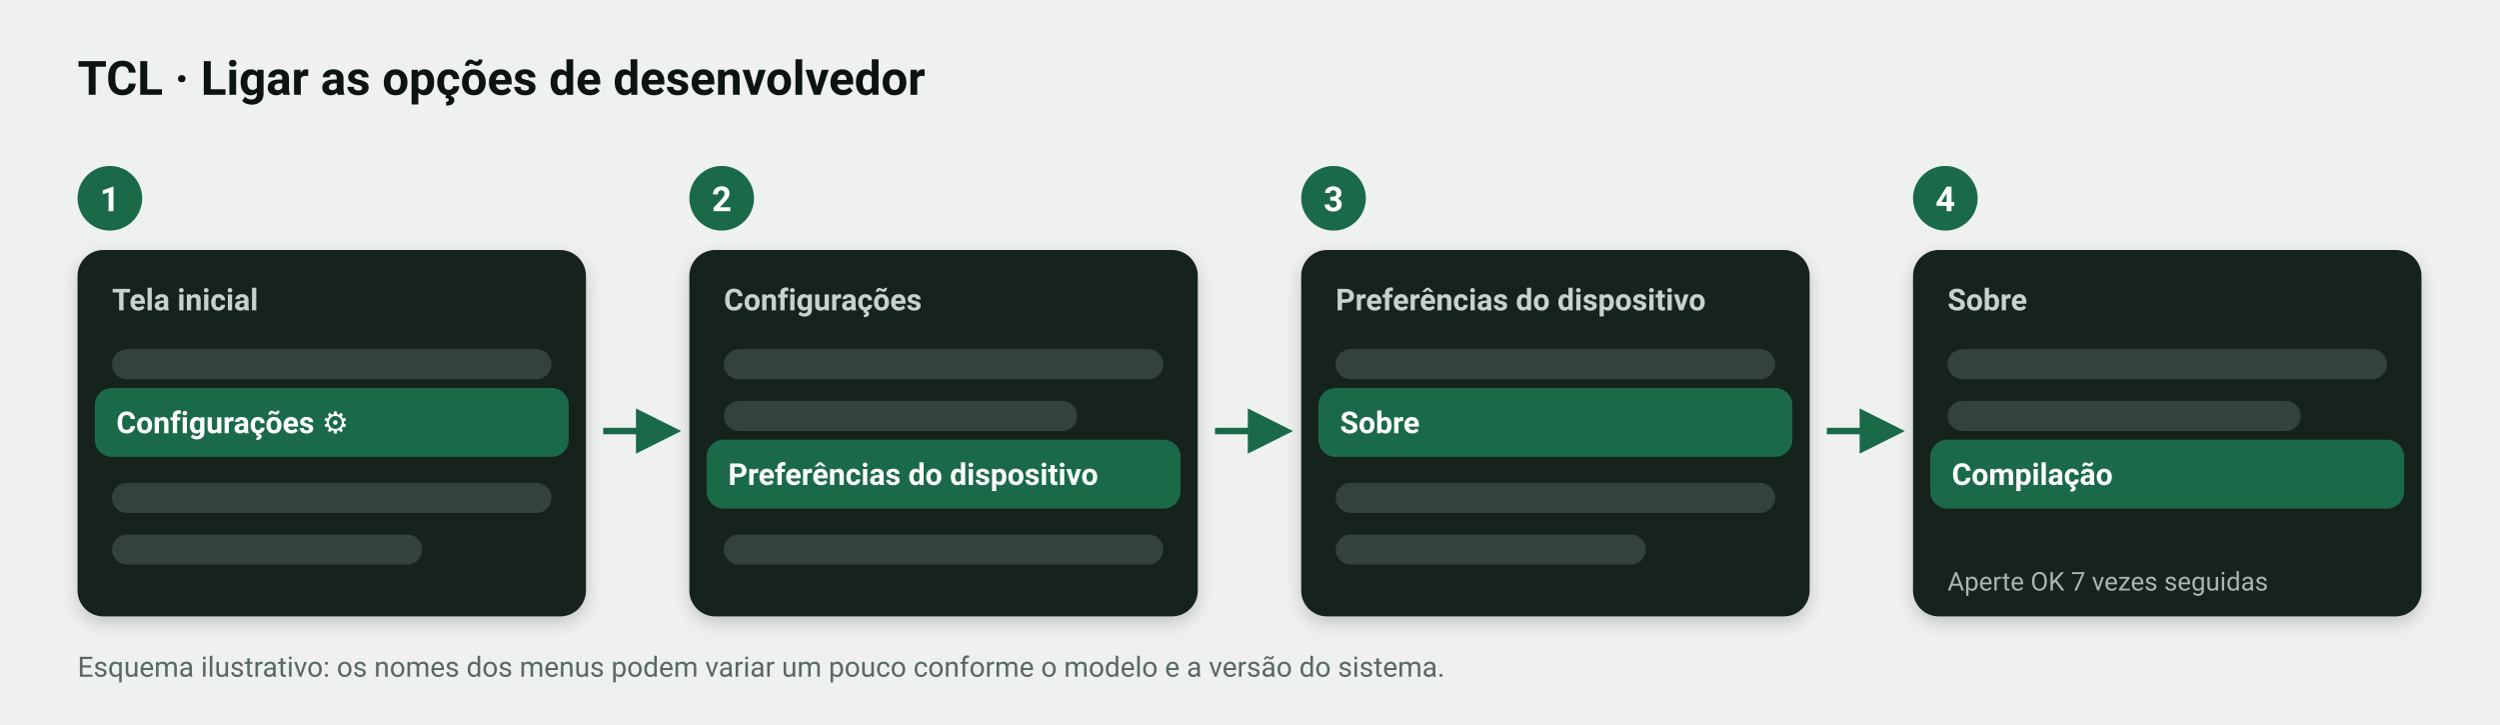
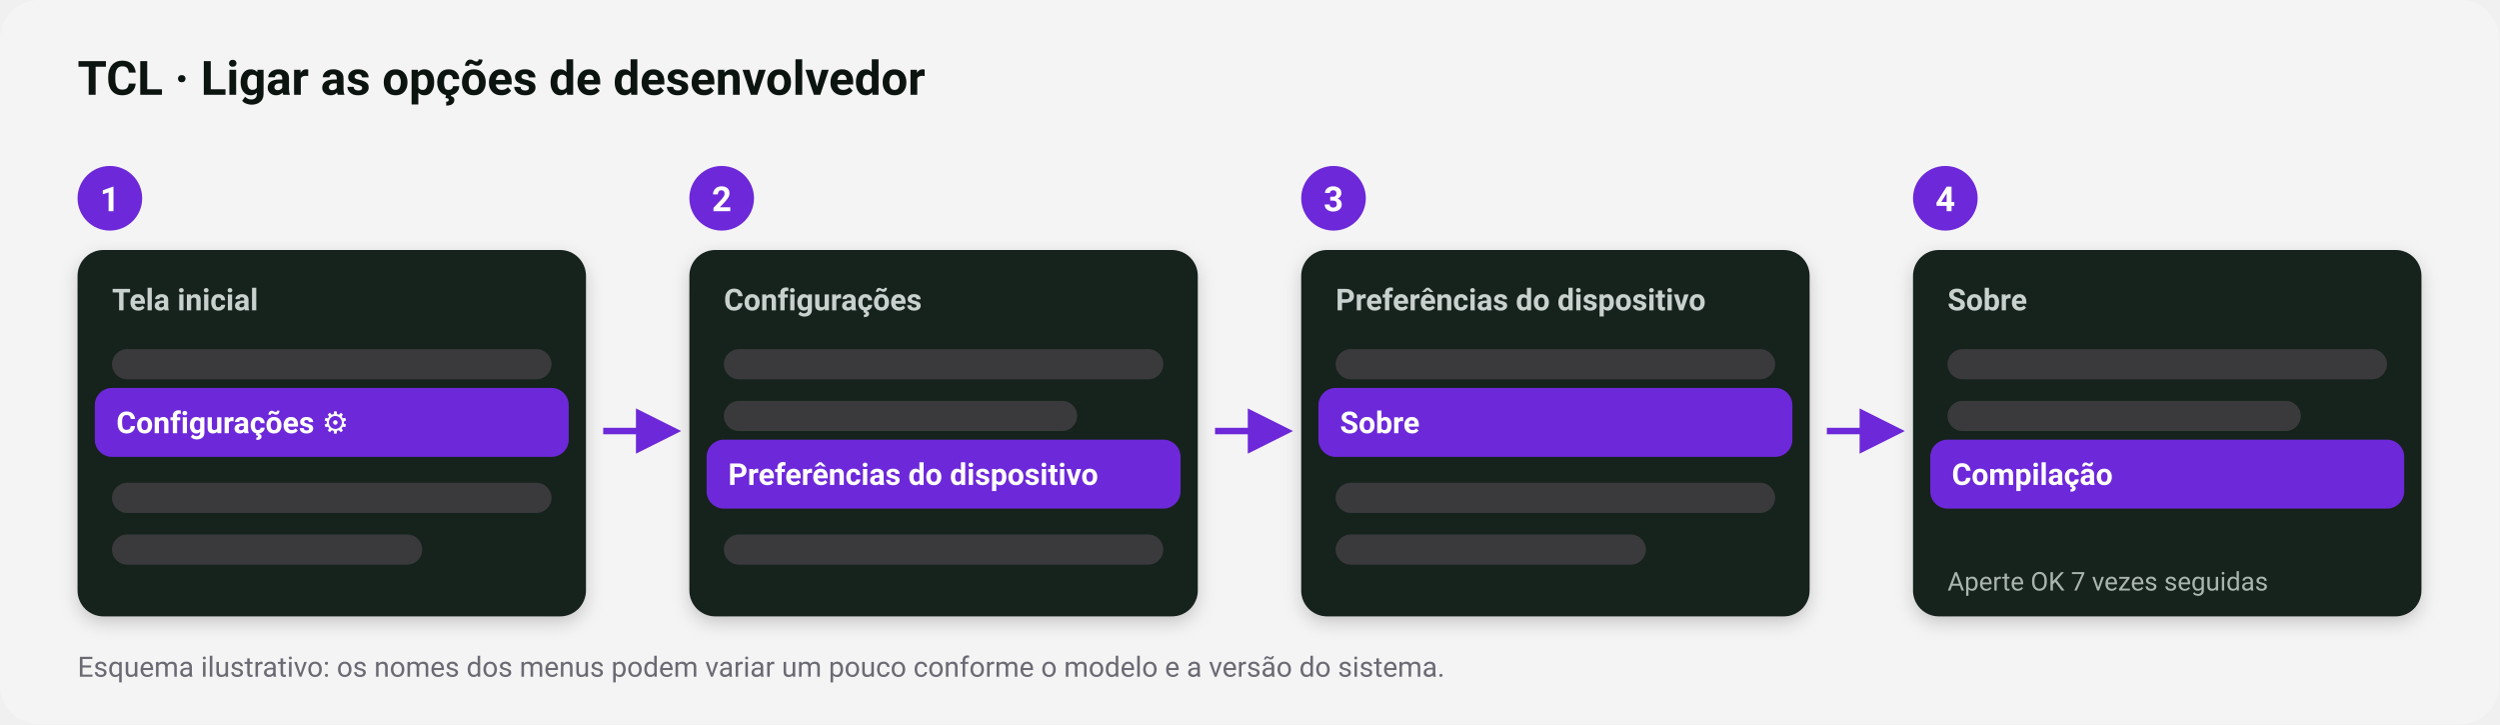
<svg xmlns="http://www.w3.org/2000/svg" viewBox="0 0 1160 336" width="1160" height="336" font-family="'Segoe UI', Roboto, 'Helvetica Neue', Arial, sans-serif">
  <defs>
    <marker id="arrow" viewBox="0 0 10 10" refX="8" refY="5" markerWidth="7" markerHeight="7" orient="auto-start-reverse">
-       <path d="M0 0 L10 5 L0 10 z" fill="#1a6a49" />
+       <path d="M0 0 L10 5 L0 10 z" fill="#6d28d9" />
    </marker>
    <filter id="shadow" x="-10%" y="-10%" width="130%" height="140%">
-       <feDropShadow dx="0" dy="3" stdDeviation="4" flood-color="#06120d" flood-opacity=".18" />
+       <feDropShadow dx="0" dy="3" stdDeviation="4" flood-color="#09090b" flood-opacity=".18" />
    </filter>
  </defs>
-   <rect width="1160" height="336" rx="18" fill="#eef1ef" />
+   <rect width="1160" height="336" rx="18" fill="#f4f4f5" />
  <text x="36" y="44" font-size="22" font-weight="700" fill="#0c1410" text-anchor="start">TCL · Ligar as opções de desenvolvedor</text>
-   <circle cx="51" cy="92" r="15" fill="#1a6a49" />
+   <circle cx="51" cy="92" r="15" fill="#6d28d9" />
  <text x="51" y="98" font-size="16" font-weight="700" fill="#ffffff" text-anchor="middle">1</text>
  <rect x="36" y="116" width="236" height="170" rx="12" fill="#16201c" filter="url(#shadow)" />
  <text x="52" y="144" font-size="14" font-weight="700" fill="#c9d1ce" text-anchor="start">Tela inicial</text>
-   <rect x="52" y="162" width="204" height="14" rx="7" fill="#33423c" />
-   <rect x="44" y="180" width="220" height="32" rx="8" fill="#1a6a49" />
+   <rect x="52" y="162" width="204" height="14" rx="7" fill="#3a3a3d" />
+   <rect x="44" y="180" width="220" height="32" rx="8" fill="#6d28d9" />
  <text x="54" y="201" font-size="14" font-weight="700" fill="#ffffff" text-anchor="start">Configurações  ⚙</text>
-   <rect x="52" y="224" width="204" height="14" rx="7" fill="#33423c" />
-   <rect x="52" y="248" width="144" height="14" rx="7" fill="#33423c" />
-   <line x1="280" y1="200" x2="312" y2="200" stroke="#1a6a49" stroke-width="3" marker-end="url(#arrow)" />
-   <circle cx="335" cy="92" r="15" fill="#1a6a49" />
+   <rect x="52" y="224" width="204" height="14" rx="7" fill="#3a3a3d" />
+   <rect x="52" y="248" width="144" height="14" rx="7" fill="#3a3a3d" />
+   <line x1="280" y1="200" x2="312" y2="200" stroke="#6d28d9" stroke-width="3" marker-end="url(#arrow)" />
+   <circle cx="335" cy="92" r="15" fill="#6d28d9" />
  <text x="335" y="98" font-size="16" font-weight="700" fill="#ffffff" text-anchor="middle">2</text>
  <rect x="320" y="116" width="236" height="170" rx="12" fill="#16201c" filter="url(#shadow)" />
  <text x="336" y="144" font-size="14" font-weight="700" fill="#c9d1ce" text-anchor="start">Configurações</text>
-   <rect x="336" y="162" width="204" height="14" rx="7" fill="#33423c" />
-   <rect x="336" y="186" width="164" height="14" rx="7" fill="#33423c" />
-   <rect x="328" y="204" width="220" height="32" rx="8" fill="#1a6a49" />
+   <rect x="336" y="162" width="204" height="14" rx="7" fill="#3a3a3d" />
+   <rect x="336" y="186" width="164" height="14" rx="7" fill="#3a3a3d" />
+   <rect x="328" y="204" width="220" height="32" rx="8" fill="#6d28d9" />
  <text x="338" y="225" font-size="14" font-weight="700" fill="#ffffff" text-anchor="start">Preferências do dispositivo</text>
-   <rect x="336" y="248" width="204" height="14" rx="7" fill="#33423c" />
-   <line x1="564" y1="200" x2="596" y2="200" stroke="#1a6a49" stroke-width="3" marker-end="url(#arrow)" />
-   <circle cx="619" cy="92" r="15" fill="#1a6a49" />
+   <rect x="336" y="248" width="204" height="14" rx="7" fill="#3a3a3d" />
+   <line x1="564" y1="200" x2="596" y2="200" stroke="#6d28d9" stroke-width="3" marker-end="url(#arrow)" />
+   <circle cx="619" cy="92" r="15" fill="#6d28d9" />
  <text x="619" y="98" font-size="16" font-weight="700" fill="#ffffff" text-anchor="middle">3</text>
  <rect x="604" y="116" width="236" height="170" rx="12" fill="#16201c" filter="url(#shadow)" />
  <text x="620" y="144" font-size="14" font-weight="700" fill="#c9d1ce" text-anchor="start">Preferências do dispositivo</text>
-   <rect x="620" y="162" width="204" height="14" rx="7" fill="#33423c" />
-   <rect x="612" y="180" width="220" height="32" rx="8" fill="#1a6a49" />
+   <rect x="620" y="162" width="204" height="14" rx="7" fill="#3a3a3d" />
+   <rect x="612" y="180" width="220" height="32" rx="8" fill="#6d28d9" />
  <text x="622" y="201" font-size="14" font-weight="700" fill="#ffffff" text-anchor="start">Sobre</text>
-   <rect x="620" y="224" width="204" height="14" rx="7" fill="#33423c" />
-   <rect x="620" y="248" width="144" height="14" rx="7" fill="#33423c" />
-   <line x1="848" y1="200" x2="880" y2="200" stroke="#1a6a49" stroke-width="3" marker-end="url(#arrow)" />
-   <circle cx="903" cy="92" r="15" fill="#1a6a49" />
+   <rect x="620" y="224" width="204" height="14" rx="7" fill="#3a3a3d" />
+   <rect x="620" y="248" width="144" height="14" rx="7" fill="#3a3a3d" />
+   <line x1="848" y1="200" x2="880" y2="200" stroke="#6d28d9" stroke-width="3" marker-end="url(#arrow)" />
+   <circle cx="903" cy="92" r="15" fill="#6d28d9" />
  <text x="903" y="98" font-size="16" font-weight="700" fill="#ffffff" text-anchor="middle">4</text>
  <rect x="888" y="116" width="236" height="170" rx="12" fill="#16201c" filter="url(#shadow)" />
  <text x="904" y="144" font-size="14" font-weight="700" fill="#c9d1ce" text-anchor="start">Sobre</text>
-   <rect x="904" y="162" width="204" height="14" rx="7" fill="#33423c" />
-   <rect x="904" y="186" width="164" height="14" rx="7" fill="#33423c" />
-   <rect x="896" y="204" width="220" height="32" rx="8" fill="#1a6a49" />
+   <rect x="904" y="162" width="204" height="14" rx="7" fill="#3a3a3d" />
+   <rect x="904" y="186" width="164" height="14" rx="7" fill="#3a3a3d" />
+   <rect x="896" y="204" width="220" height="32" rx="8" fill="#6d28d9" />
  <text x="906" y="225" font-size="14" font-weight="700" fill="#ffffff" text-anchor="start">Compilação</text>
  <text x="904" y="274" font-size="12" font-weight="400" fill="#aab4b0" text-anchor="start">Aperte OK 7 vezes seguidas</text>
-   <text x="36" y="314" font-size="13" font-weight="400" fill="#5a6862" text-anchor="start">Esquema ilustrativo: os nomes dos menus podem variar um pouco conforme o modelo e a versão do sistema.</text>
+   <text x="36" y="314" font-size="13" font-weight="400" fill="#6a6a73" text-anchor="start">Esquema ilustrativo: os nomes dos menus podem variar um pouco conforme o modelo e a versão do sistema.</text>
</svg>
